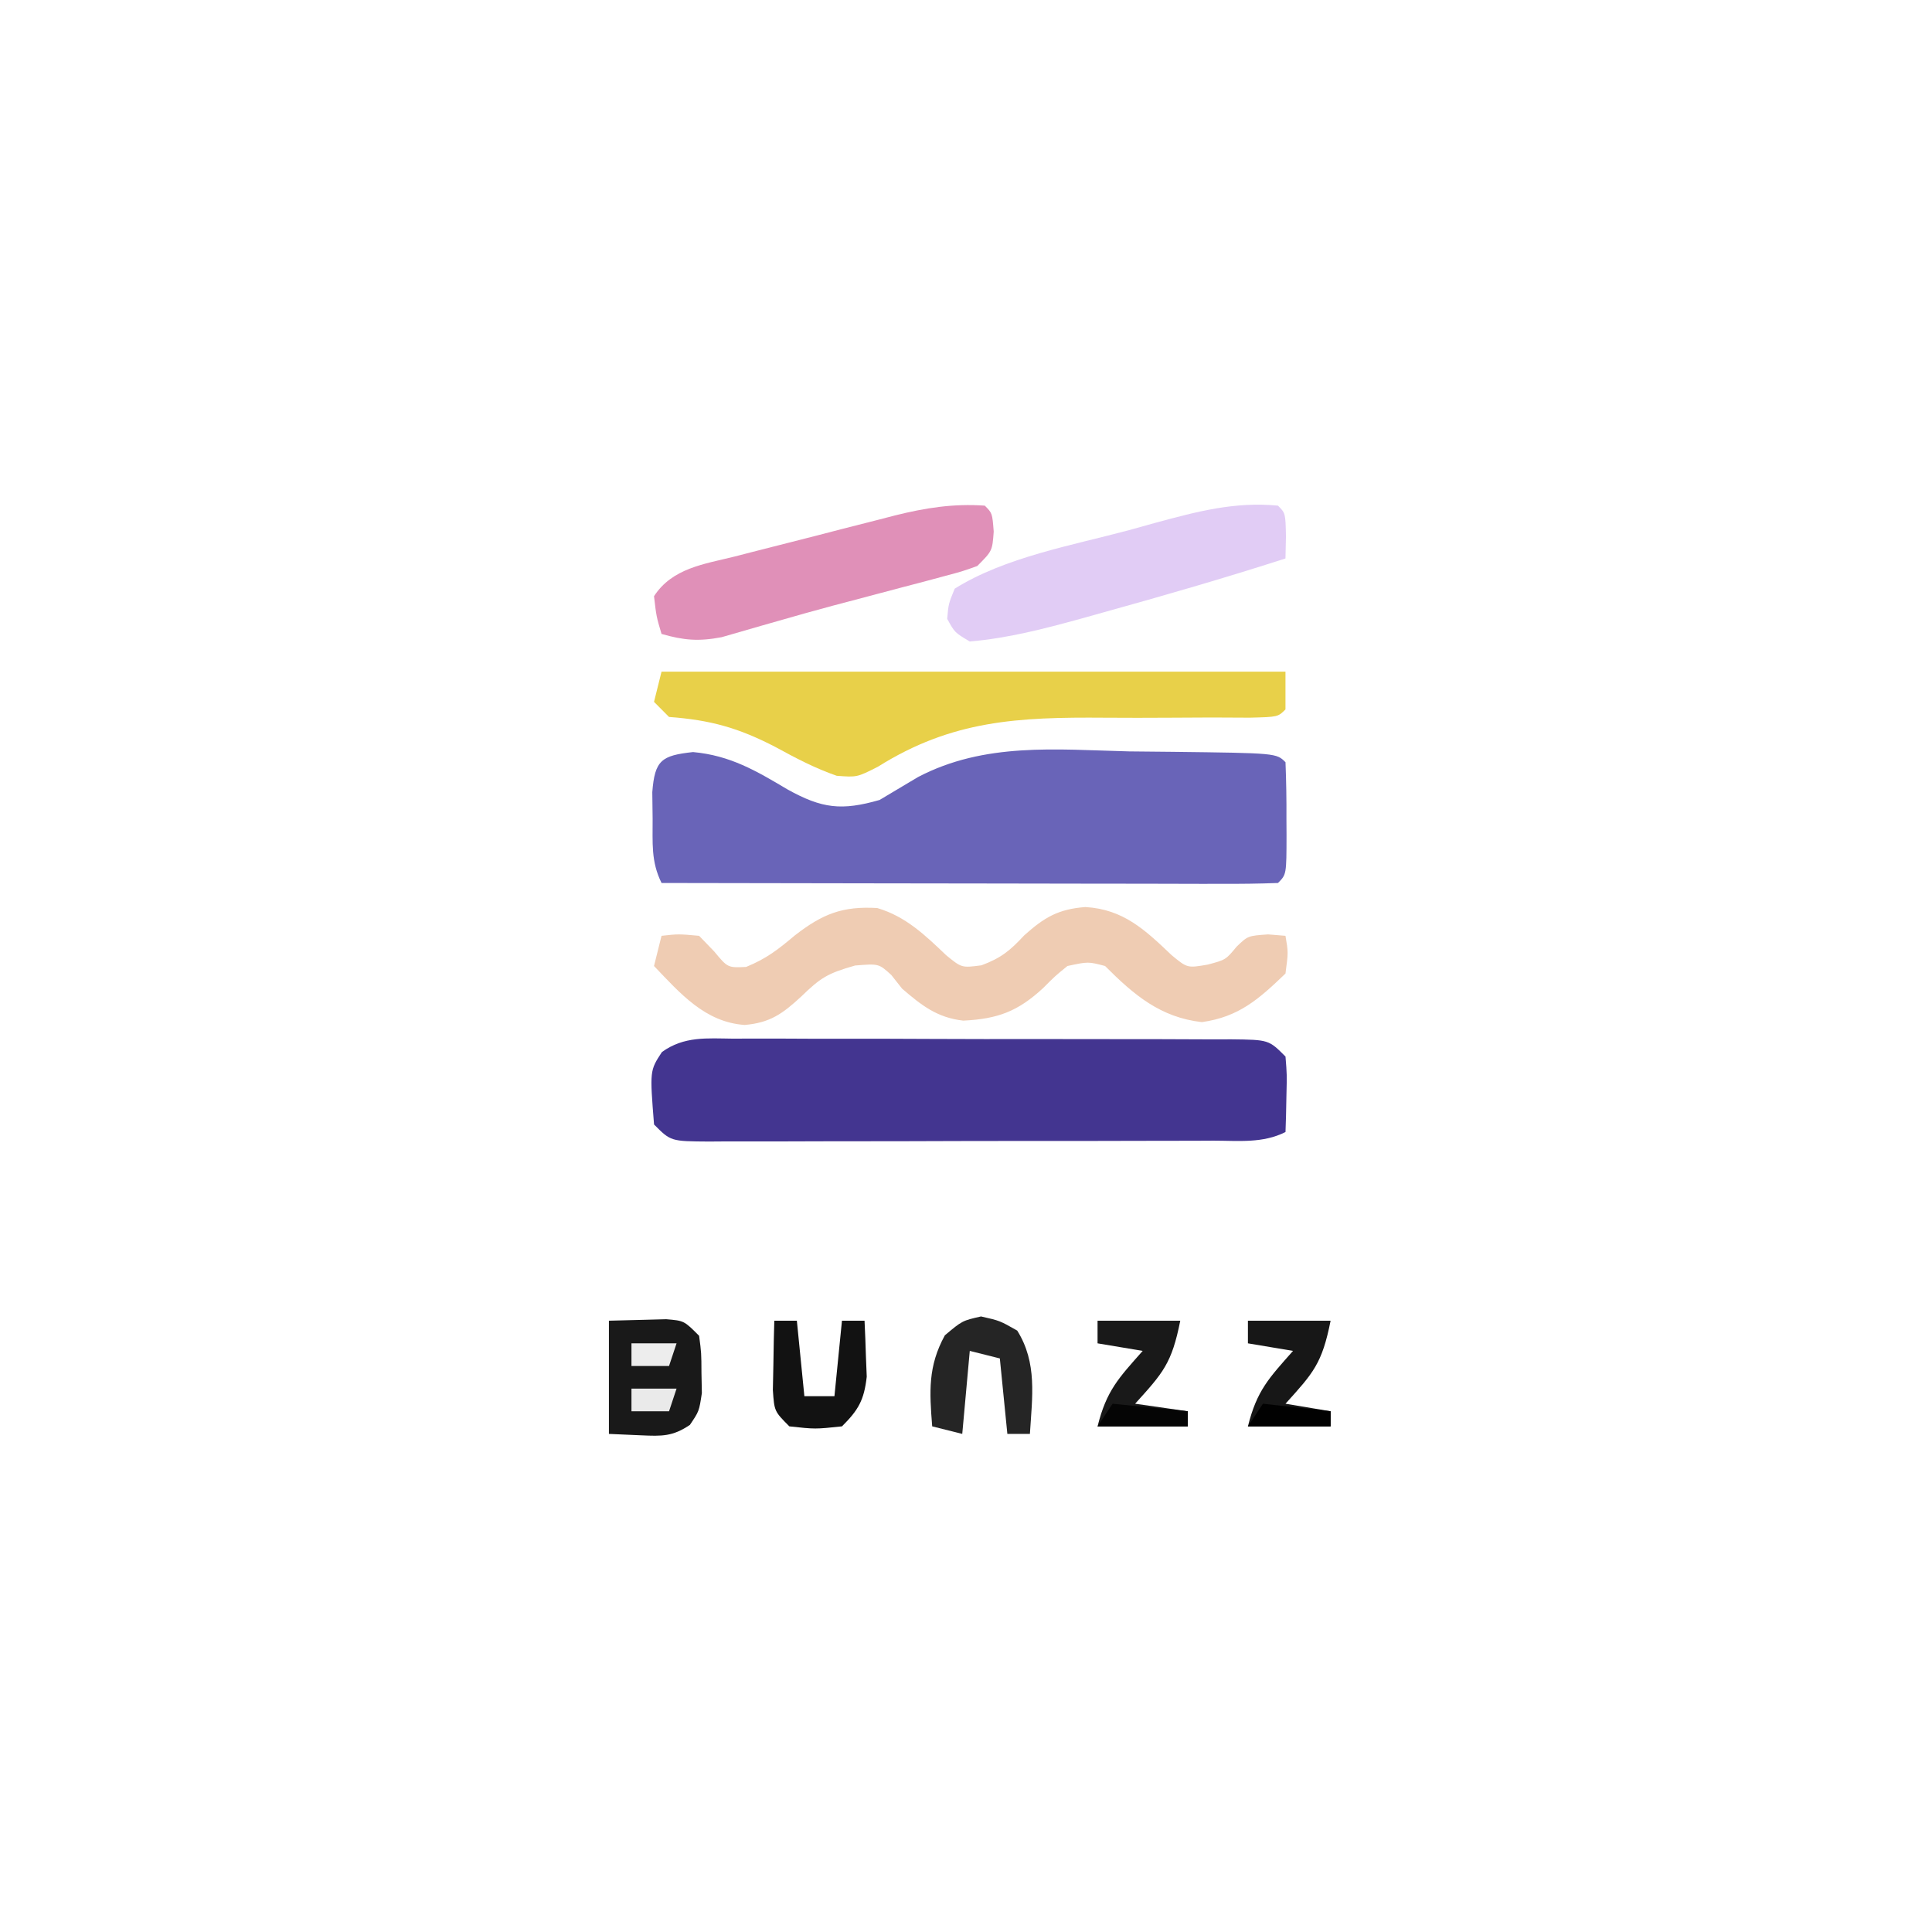
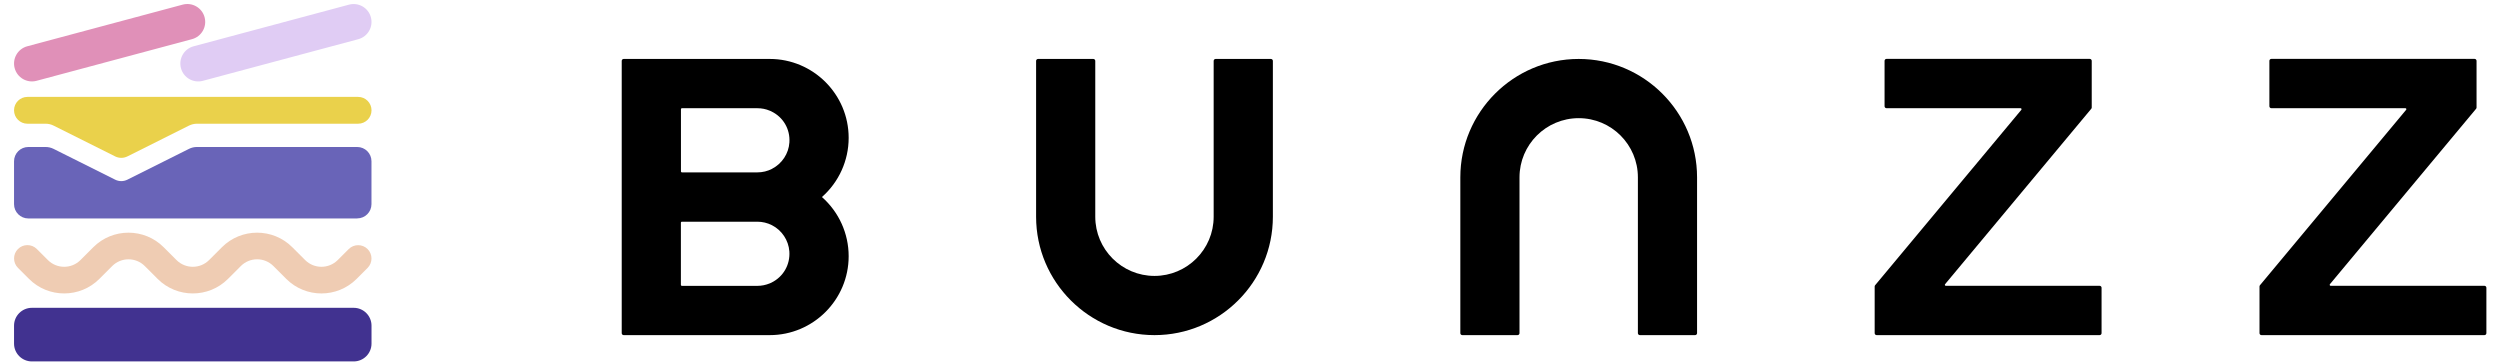
- <svg xmlns="http://www.w3.org/2000/svg" width="64" height="64" viewBox="0 0 64 64" fill="none">
-   <path d="M22.958 24.913C24.191 25.026 25.047 25.532 26.086 26.15C27.234 26.787 27.881 26.86 29.137 26.5C29.561 26.247 29.986 25.995 30.41 25.741C32.621 24.584 34.975 24.83 37.401 24.891C37.877 24.896 38.353 24.901 38.83 24.905C42.282 24.947 42.282 24.947 42.584 25.25C42.609 25.878 42.619 26.497 42.615 27.125C42.616 27.301 42.617 27.476 42.618 27.657C42.616 28.968 42.616 28.968 42.335 29.25C41.699 29.274 41.069 29.281 40.432 29.278C40.133 29.279 40.133 29.279 39.829 29.279C39.167 29.278 38.505 29.276 37.844 29.274C37.386 29.274 36.929 29.274 36.471 29.273C35.265 29.272 34.058 29.27 32.852 29.267C31.622 29.265 30.392 29.264 29.161 29.262C26.746 29.26 24.33 29.255 21.915 29.25C21.56 28.538 21.623 27.918 21.619 27.125C21.614 26.688 21.614 26.688 21.608 26.242C21.69 25.182 21.913 25.027 22.958 24.913Z" fill="#6964B8" />
-   <path d="M24.295 34.407C24.487 34.406 24.678 34.405 24.875 34.404C25.507 34.402 26.139 34.406 26.771 34.409C27.21 34.409 27.649 34.409 28.088 34.409C29.008 34.409 29.927 34.411 30.847 34.416C32.027 34.422 33.208 34.422 34.388 34.42C35.294 34.419 36.2 34.421 37.106 34.423C37.542 34.424 37.977 34.425 38.413 34.424C39.02 34.424 39.627 34.427 40.235 34.431C40.416 34.431 40.597 34.43 40.784 34.429C42.029 34.443 42.029 34.443 42.584 35C42.632 35.596 42.632 35.596 42.615 36.281C42.61 36.509 42.606 36.736 42.601 36.971C42.596 37.145 42.59 37.32 42.584 37.5C41.827 37.88 41.039 37.787 40.208 37.786C39.918 37.788 39.918 37.788 39.622 37.789C38.98 37.791 38.338 37.792 37.697 37.792C37.252 37.793 36.807 37.794 36.362 37.795C35.429 37.796 34.497 37.797 33.564 37.796C32.366 37.796 31.169 37.8 29.971 37.804C29.053 37.807 28.134 37.807 27.215 37.807C26.774 37.807 26.332 37.809 25.89 37.811C25.274 37.813 24.657 37.812 24.041 37.811C23.857 37.812 23.674 37.814 23.484 37.815C22.22 37.807 22.22 37.807 21.666 37.25C21.524 35.466 21.524 35.466 21.927 34.85C22.665 34.318 23.42 34.398 24.295 34.407Z" fill="#433590" />
-   <path d="M21.914 22.25C28.735 22.25 35.556 22.25 42.583 22.25C42.583 22.663 42.583 23.075 42.583 23.5C42.334 23.75 42.334 23.75 41.401 23.774C40.982 23.772 40.563 23.77 40.145 23.768C39.685 23.77 39.225 23.772 38.765 23.775C38.041 23.779 37.317 23.781 36.593 23.775C33.734 23.753 31.544 23.853 29.082 25.399C28.389 25.75 28.389 25.75 27.718 25.699C27 25.45 26.363 25.115 25.696 24.75C24.461 24.108 23.535 23.852 22.163 23.75C21.999 23.585 21.834 23.42 21.665 23.25C21.747 22.92 21.829 22.59 21.914 22.25Z" fill="#E8D049" />
-   <path d="M29.061 30.08C30.003 30.359 30.64 30.972 31.342 31.642C31.857 32.063 31.857 32.063 32.513 31.977C33.167 31.732 33.458 31.491 33.93 30.984C34.596 30.388 35.055 30.116 35.953 30.047C37.21 30.12 37.927 30.797 38.813 31.642C39.332 32.07 39.332 32.07 40.011 31.953C40.605 31.794 40.605 31.794 40.965 31.359C41.338 31 41.338 31 42.008 30.953C42.197 30.969 42.388 30.984 42.583 31C42.677 31.547 42.677 31.547 42.583 32.25C41.695 33.103 41.035 33.688 39.813 33.859C38.445 33.704 37.567 32.964 36.607 32C36.048 31.853 36.048 31.853 35.361 32C34.956 32.329 34.956 32.329 34.552 32.734C33.71 33.51 33.049 33.752 31.911 33.81C31.044 33.712 30.533 33.309 29.883 32.75C29.765 32.6 29.647 32.451 29.525 32.297C29.11 31.92 29.11 31.92 28.326 31.984C27.409 32.245 27.185 32.387 26.537 33.016C25.922 33.583 25.51 33.88 24.669 33.953C23.357 33.863 22.533 32.908 21.665 32C21.747 31.67 21.829 31.34 21.914 31C22.474 30.938 22.474 30.938 23.159 31C23.406 31.255 23.406 31.255 23.657 31.516C24.107 32.059 24.107 32.059 24.716 32.031C25.397 31.752 25.775 31.453 26.334 30.984C27.247 30.276 27.904 30.012 29.061 30.08Z" fill="#EFCCB3" />
-   <path d="M32.622 16.75C32.871 17 32.871 17 32.918 17.61C32.871 18.25 32.871 18.25 32.373 18.75C31.873 18.929 31.873 18.929 31.258 19.092C31.031 19.153 30.804 19.214 30.571 19.277C30.207 19.372 30.207 19.372 29.836 19.469C29.337 19.601 28.839 19.734 28.34 19.866C28.095 19.931 27.849 19.996 27.596 20.062C26.977 20.228 26.36 20.401 25.745 20.579C25.577 20.627 25.409 20.675 25.235 20.724C24.792 20.851 24.348 20.98 23.905 21.108C23.142 21.253 22.655 21.212 21.914 21C21.743 20.422 21.743 20.422 21.665 19.75C22.272 18.817 23.326 18.687 24.339 18.435C24.528 18.386 24.717 18.337 24.912 18.287C25.311 18.184 25.71 18.082 26.11 17.982C26.719 17.829 27.327 17.672 27.935 17.513C28.324 17.414 28.713 17.315 29.102 17.216C29.282 17.169 29.463 17.122 29.649 17.074C30.66 16.823 31.581 16.677 32.622 16.75Z" fill="#E090B8" />
-   <path d="M42.334 16.75C42.583 17 42.583 17 42.599 17.765C42.594 18.008 42.589 18.25 42.583 18.5C40.573 19.147 38.548 19.733 36.513 20.297C36.163 20.395 36.163 20.395 35.805 20.495C34.582 20.831 33.39 21.143 32.124 21.25C31.626 20.953 31.626 20.953 31.377 20.5C31.42 20.003 31.42 20.003 31.626 19.5C33.297 18.455 35.517 18.067 37.4 17.562C37.683 17.483 37.966 17.404 38.258 17.323C39.643 16.948 40.897 16.611 42.334 16.75Z" fill="#E1CCF5" />
-   <path d="M20.171 43.75C20.572 43.74 20.972 43.729 21.385 43.719C21.61 43.713 21.836 43.707 22.068 43.701C22.661 43.75 22.661 43.75 23.159 44.25C23.234 44.819 23.234 44.819 23.237 45.484C23.241 45.703 23.245 45.922 23.25 46.148C23.159 46.75 23.159 46.75 22.854 47.201C22.282 47.588 21.928 47.577 21.245 47.547C20.89 47.531 20.536 47.516 20.171 47.5C20.171 46.263 20.171 45.025 20.171 43.75Z" fill="#191919" />
-   <path d="M32.498 43.609C33.121 43.75 33.121 43.75 33.697 44.078C34.366 45.149 34.193 46.269 34.117 47.5C33.87 47.5 33.624 47.5 33.37 47.5C33.288 46.675 33.206 45.85 33.121 45C32.792 44.917 32.463 44.835 32.125 44.75C32.042 45.657 31.96 46.565 31.876 47.5C31.547 47.417 31.218 47.335 30.88 47.25C30.79 46.102 30.735 45.263 31.3 44.234C31.876 43.75 31.876 43.75 32.498 43.609Z" fill="#252525" />
-   <path d="M25.65 43.75C25.897 43.75 26.143 43.75 26.397 43.75C26.48 44.575 26.562 45.4 26.646 46.25C26.975 46.25 27.304 46.25 27.642 46.25C27.725 45.425 27.807 44.6 27.891 43.75C28.138 43.75 28.384 43.75 28.639 43.75C28.659 44.146 28.673 44.541 28.685 44.938C28.694 45.158 28.703 45.378 28.712 45.605C28.624 46.378 28.439 46.705 27.891 47.25C27.004 47.344 27.004 47.344 26.148 47.25C25.65 46.75 25.65 46.75 25.602 46.045C25.607 45.772 25.613 45.5 25.619 45.219C25.624 44.945 25.628 44.671 25.633 44.389C25.639 44.178 25.644 43.967 25.65 43.75Z" fill="#121212" />
-   <path d="M36.358 43.75C37.262 43.75 38.166 43.75 39.098 43.75C38.815 45.17 38.529 45.475 37.603 46.5C38.179 46.583 38.754 46.665 39.347 46.75C39.347 46.915 39.347 47.08 39.347 47.25C38.361 47.25 37.374 47.25 36.358 47.25C36.656 46.057 37.055 45.654 37.853 44.75C37.113 44.626 37.113 44.626 36.358 44.5C36.358 44.252 36.358 44.005 36.358 43.75Z" fill="#191919" />
-   <path d="M41.339 43.75C42.243 43.75 43.147 43.75 44.078 43.75C43.795 45.17 43.51 45.475 42.584 46.5C43.324 46.624 43.324 46.624 44.078 46.75C44.078 46.915 44.078 47.08 44.078 47.25C43.174 47.25 42.27 47.25 41.339 47.25C41.636 46.057 42.035 45.654 42.833 44.75C42.093 44.626 42.093 44.626 41.339 44.5C41.339 44.252 41.339 44.005 41.339 43.75Z" fill="#171717" />
-   <path d="M36.856 46.5C37.678 46.583 38.5 46.665 39.347 46.75C39.347 46.915 39.347 47.08 39.347 47.25C38.361 47.25 37.374 47.25 36.358 47.25C36.523 47.002 36.687 46.755 36.856 46.5Z" fill="#050505" />
-   <path d="M41.837 46.5C42.577 46.583 43.316 46.665 44.078 46.75C44.078 46.915 44.078 47.08 44.078 47.25C43.174 47.25 42.27 47.25 41.339 47.25C41.503 47.002 41.668 46.755 41.837 46.5Z" fill="#010101" />
-   <path d="M20.918 46C21.411 46 21.904 46 22.412 46C22.33 46.248 22.248 46.495 22.163 46.75C21.752 46.75 21.341 46.75 20.918 46.75C20.918 46.502 20.918 46.255 20.918 46Z" fill="#EAEAEA" />
-   <path d="M20.918 44.5C21.411 44.5 21.904 44.5 22.412 44.5C22.33 44.748 22.248 44.995 22.163 45.25C21.752 45.25 21.341 45.25 20.918 45.25C20.918 45.002 20.918 44.755 20.918 44.5Z" fill="#EDEDED" />
+ <svg xmlns="http://www.w3.org/2000/svg" width="166" height="24" viewBox="0 0 166 24" fill="none">
+   <path d="M84.385 3.914H80.718C80.644 3.914 80.587 3.974 80.587 4.045V14.393C80.587 16.559 78.826 18.321 76.658 18.321C74.491 18.321 72.726 16.559 72.726 14.393V4.045C72.726 3.971 72.666 3.914 72.596 3.914H68.928C68.854 3.914 68.797 3.974 68.797 4.045V14.393C68.797 18.726 72.324 22.252 76.658 22.252C80.993 22.252 84.519 18.726 84.519 14.393V4.045C84.519 3.971 84.459 3.914 84.389 3.914H84.385Z" fill="black" />
+   <path d="M104.827 3.914C100.493 3.914 96.966 7.44 96.966 11.774V22.122C96.966 22.195 97.026 22.252 97.097 22.252H100.764C100.838 22.252 100.895 22.192 100.895 22.122V11.774C100.895 9.607 102.657 7.846 104.827 7.846C106.998 7.846 108.756 9.607 108.756 11.774V22.122C108.756 22.195 108.816 22.252 108.887 22.252H112.554C112.628 22.252 112.685 22.192 112.685 22.122V11.774C112.685 7.44 109.158 3.914 104.824 3.914H104.827Z" fill="black" />
+   <path d="M139.413 18.977H129.204C129.147 18.977 129.117 18.913 129.154 18.869L138.86 7.222C138.88 7.199 138.891 7.169 138.891 7.138V4.041C138.891 3.967 138.83 3.91 138.76 3.91H125.265C125.191 3.91 125.135 3.97 125.135 4.041V7.055C125.135 7.128 125.195 7.185 125.265 7.185H134.165C134.221 7.185 134.252 7.249 134.215 7.293L124.508 18.94C124.488 18.963 124.478 18.993 124.478 19.023V22.121C124.478 22.195 124.538 22.252 124.609 22.252H139.413C139.487 22.252 139.544 22.192 139.544 22.121V19.107C139.544 19.034 139.483 18.977 139.413 18.977Z" fill="black" />
+   <path d="M164.966 18.977H154.757C154.7 18.977 154.67 18.913 154.707 18.869L164.413 7.222C164.433 7.199 164.443 7.169 164.443 7.138V4.041C164.443 3.967 164.383 3.91 164.313 3.91H150.818C150.744 3.91 150.687 3.97 150.687 4.041V7.055C150.687 7.128 150.748 7.185 150.818 7.185H159.717C159.774 7.185 159.804 7.249 159.767 7.293L150.061 18.94C150.041 18.963 150.031 18.993 150.031 19.023V22.121C150.031 22.195 150.091 22.252 150.161 22.252H164.966C165.039 22.252 165.096 22.192 165.096 22.121V19.107C165.096 19.034 165.036 18.977 164.966 18.977Z" fill="black" />
+   <path d="M56.351 9.155C56.351 6.265 54 3.914 51.11 3.914H41.413C41.339 3.914 41.282 3.974 41.282 4.045V22.122C41.282 22.195 41.343 22.252 41.413 22.252H51.11C54 22.252 56.351 19.901 56.351 17.011C56.351 15.508 55.705 14.078 54.576 13.083C55.705 12.089 56.351 10.655 56.351 9.155ZM51.27 11.208C50.966 11.365 50.634 11.446 50.292 11.446H45.282C45.245 11.446 45.215 11.415 45.215 11.379V7.253C45.215 7.216 45.245 7.186 45.282 7.186H50.292C50.577 7.186 50.852 7.239 51.113 7.35L51.203 7.387C51.203 7.387 51.217 7.397 51.224 7.4C52.007 7.779 52.476 8.579 52.416 9.46C52.369 10.197 51.927 10.866 51.27 11.204V11.208ZM52.413 16.693C52.476 17.574 52.011 18.378 51.23 18.763C51.224 18.766 51.214 18.773 51.207 18.776L51.11 18.817C50.848 18.924 50.574 18.981 50.289 18.981H45.278C45.242 18.981 45.211 18.95 45.211 18.914V14.788C45.211 14.751 45.242 14.721 45.278 14.721H50.289C50.627 14.721 50.959 14.801 51.26 14.955C51.917 15.29 52.359 15.957 52.413 16.69V16.693Z" fill="black" />
+   <path d="M23.174 0.309L12.854 3.074C12.221 3.243 11.846 3.894 12.015 4.526L12.016 4.529C12.186 5.162 12.836 5.537 13.468 5.367L23.789 2.603C24.422 2.433 24.797 1.783 24.627 1.151L24.627 1.147C24.457 0.515 23.807 0.14 23.174 0.309Z" fill="#E0CCF4" />
+   <path d="M12.132 0.307L1.812 3.072C1.179 3.242 0.804 3.892 0.973 4.524L0.974 4.527C1.144 5.16 1.794 5.535 2.426 5.366L12.747 2.601C13.38 2.431 13.755 1.781 13.585 1.149L13.585 1.145C13.415 0.513 12.765 0.138 12.132 0.307Z" fill="#E090B8" />
+   <path d="M23.778 8.215H13.08C12.896 8.215 12.715 8.259 12.551 8.339L8.452 10.389C8.2 10.512 7.906 10.512 7.654 10.389L3.555 8.339C3.391 8.255 3.21 8.215 3.026 8.215H1.823C1.331 8.215 0.932 7.817 0.932 7.324C0.932 6.832 1.331 6.434 1.823 6.434H23.778C24.271 6.434 24.669 6.832 24.669 7.324C24.669 7.817 24.271 8.215 23.778 8.215Z" fill="#EAD14B" />
+   <path d="M23.718 14.505H1.88C1.357 14.505 0.932 14.08 0.932 13.557V10.711C0.932 10.185 1.357 9.76 1.88 9.76H3.026C3.21 9.76 3.391 9.803 3.555 9.884L7.654 11.933C7.906 12.057 8.2 12.057 8.452 11.933L12.551 9.884C12.715 9.8 12.896 9.76 13.08 9.76H23.718C24.244 9.76 24.666 10.185 24.666 10.707V13.554C24.666 14.08 24.241 14.502 23.718 14.502V14.505Z" fill="#6964B8" />
+   <path d="M23.484 20.439H2.118C1.463 20.439 0.932 20.97 0.932 21.625V22.814C0.932 23.468 1.463 23.999 2.118 23.999H23.484C24.139 23.999 24.669 23.468 24.669 22.814V21.625C24.669 20.97 24.139 20.439 23.484 20.439Z" fill="#413290" />
+   <path d="M21.343 19.485C20.499 19.485 19.652 19.163 19.009 18.52L18.155 17.666C17.867 17.378 17.482 17.217 17.073 17.217C16.664 17.217 16.279 17.378 15.991 17.666L15.137 18.52C13.851 19.806 11.754 19.806 10.468 18.52L9.614 17.666C9.018 17.07 8.046 17.07 7.45 17.666L6.596 18.52C5.31 19.806 3.213 19.806 1.927 18.52L1.193 17.787C0.848 17.442 0.848 16.879 1.193 16.534C1.538 16.189 2.101 16.189 2.446 16.534L3.18 17.268C3.776 17.864 4.747 17.864 5.343 17.268L6.197 16.414C7.483 15.128 9.58 15.128 10.866 16.414L11.72 17.268C12.317 17.864 13.288 17.864 13.884 17.268L14.738 16.414C16.024 15.128 18.121 15.128 19.407 16.414L20.262 17.268C20.858 17.864 21.829 17.864 22.425 17.268L23.155 16.538C23.5 16.193 24.063 16.193 24.408 16.538C24.753 16.883 24.753 17.445 24.408 17.79L23.678 18.52C23.035 19.163 22.187 19.485 21.343 19.485Z" fill="#EFCCB3" />
</svg>
